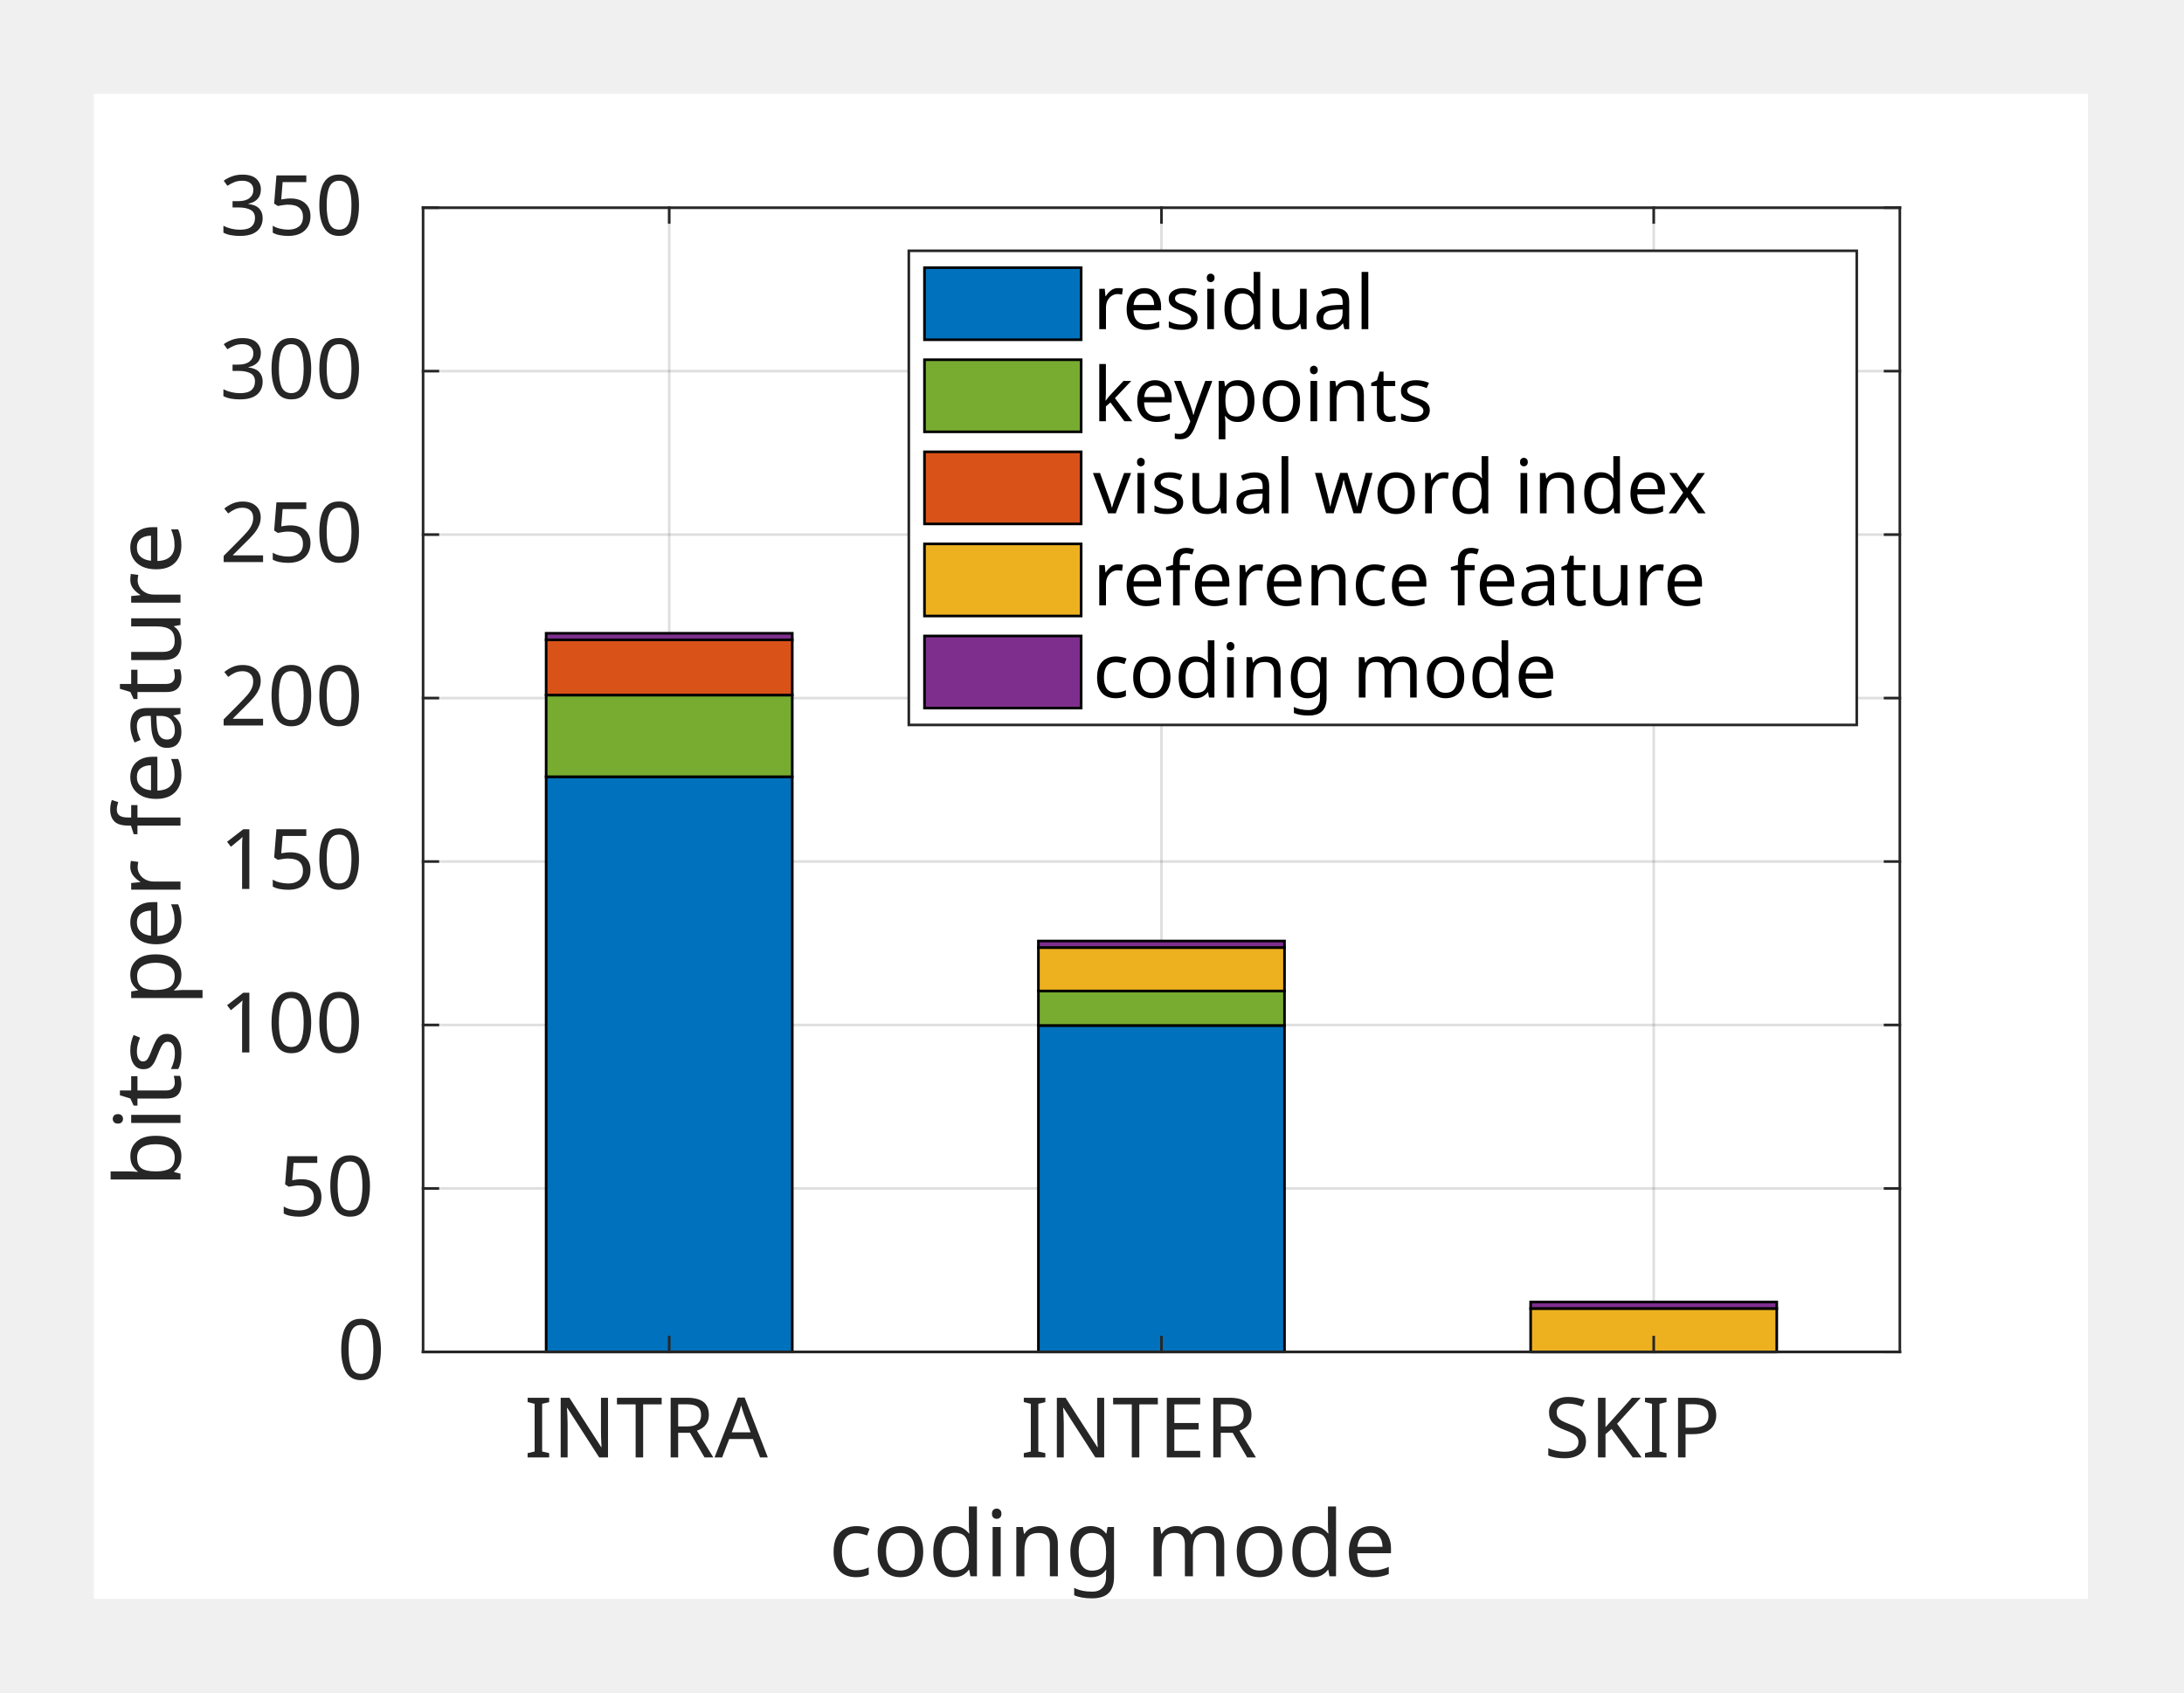
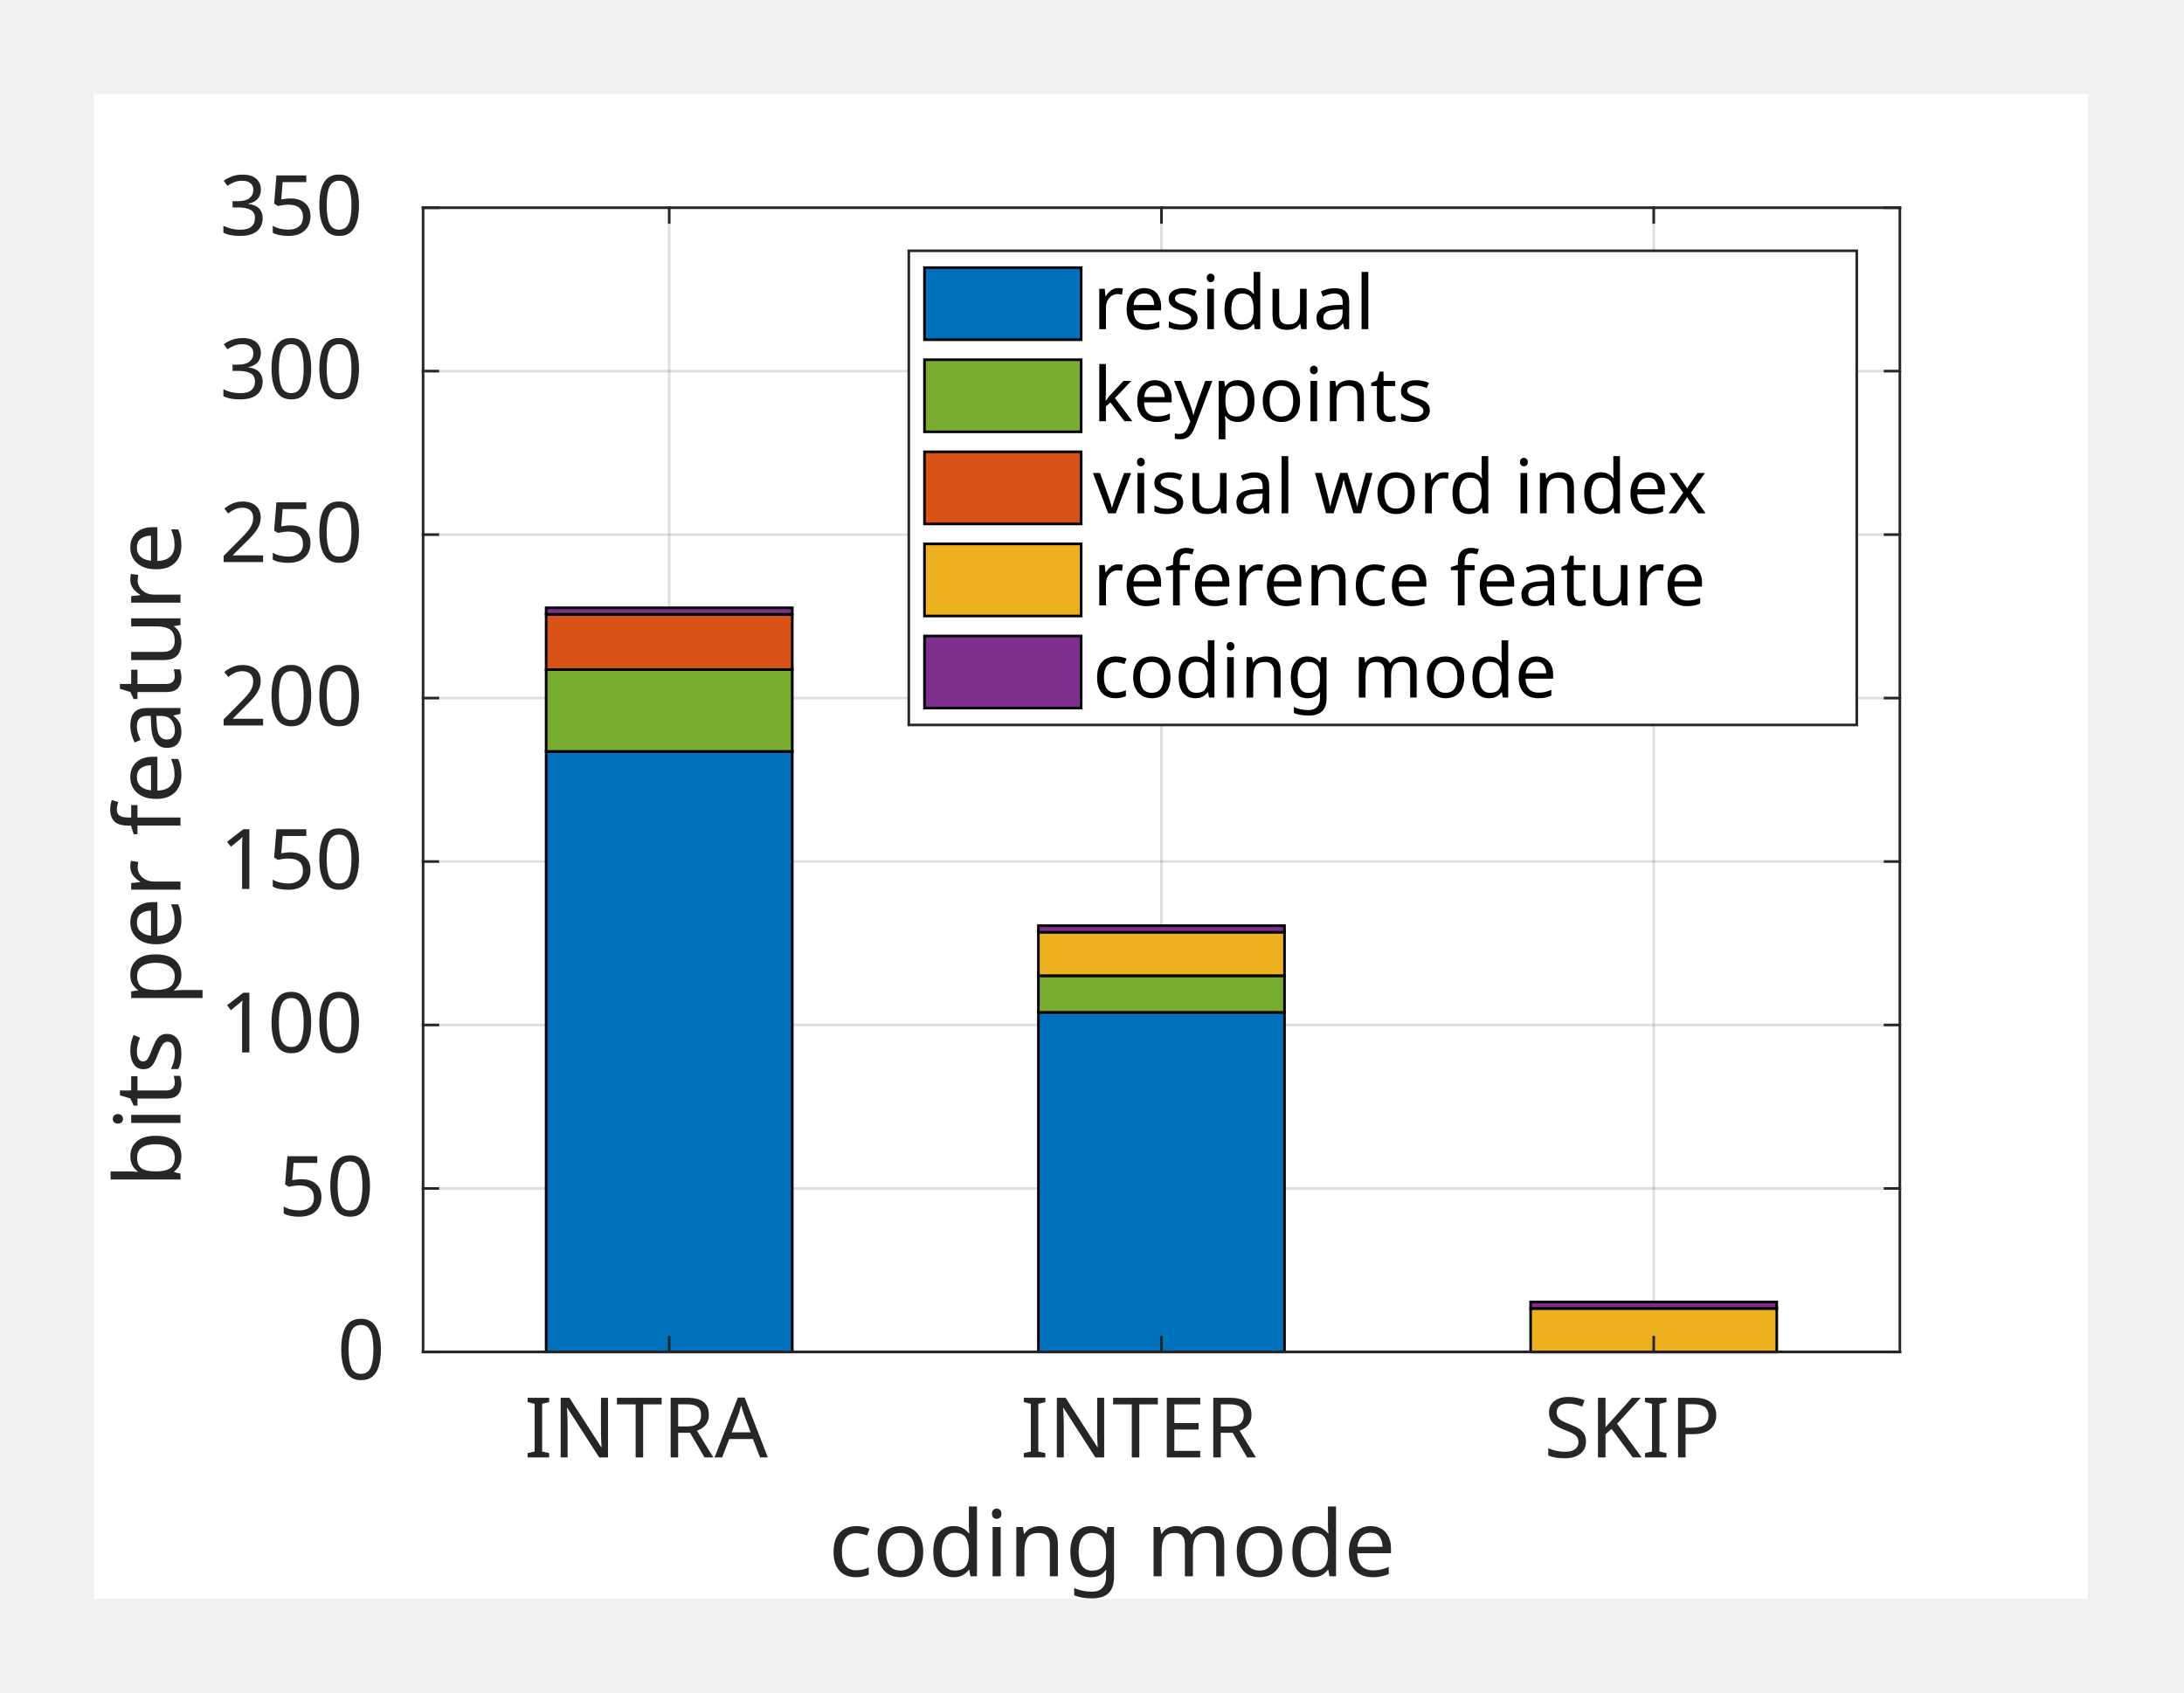
<svg xmlns="http://www.w3.org/2000/svg" xmlns:xlink="http://www.w3.org/1999/xlink" version="1.1" id="Ebene_1" x="0px" y="0px" width="418px" height="324px" viewBox="0 0 418 324" enable-background="new 0 0 418 324" xml:space="preserve">
  <g>
    <defs>
      <rect id="SVGID_1_" x="18" y="18" width="381.6" height="288" />
    </defs>
    <clipPath id="SVGID_2_">
      <use xlink:href="#SVGID_1_" overflow="visible" />
    </clipPath>
    <rect x="18" y="18" clip-path="url(#SVGID_2_)" fill="#FFFFFF" width="381.6" height="288" />
  </g>
  <rect x="18" y="18" fill="#FFFFFF" width="381.6" height="288" />
  <rect x="80.975" y="39.75" fill="#FFFFFF" width="282.639" height="219" />
  <line opacity="0.149" fill="none" stroke="#262626" stroke-width="0.5" stroke-linejoin="round" stroke-miterlimit="10" x1="128.082" y1="258.75" x2="128.082" y2="39.75" />
  <line opacity="0.149" fill="none" stroke="#262626" stroke-width="0.5" stroke-linejoin="round" stroke-miterlimit="10" x1="222.295" y1="258.75" x2="222.295" y2="39.75" />
  <line opacity="0.149" fill="none" stroke="#262626" stroke-width="0.5" stroke-linejoin="round" stroke-miterlimit="10" x1="316.508" y1="258.75" x2="316.508" y2="39.75" />
  <line opacity="0.149" fill="none" stroke="#262626" stroke-width="0.5" stroke-linejoin="round" stroke-miterlimit="10" x1="363.614" y1="258.75" x2="80.975" y2="258.75" />
  <line opacity="0.149" fill="none" stroke="#262626" stroke-width="0.5" stroke-linejoin="round" stroke-miterlimit="10" x1="363.614" y1="227.464" x2="80.975" y2="227.464" />
  <line opacity="0.149" fill="none" stroke="#262626" stroke-width="0.5" stroke-linejoin="round" stroke-miterlimit="10" x1="363.614" y1="196.179" x2="80.975" y2="196.179" />
  <line opacity="0.149" fill="none" stroke="#262626" stroke-width="0.5" stroke-linejoin="round" stroke-miterlimit="10" x1="363.614" y1="164.893" x2="80.975" y2="164.893" />
  <line opacity="0.149" fill="none" stroke="#262626" stroke-width="0.5" stroke-linejoin="round" stroke-miterlimit="10" x1="363.614" y1="133.607" x2="80.975" y2="133.607" />
  <line opacity="0.149" fill="none" stroke="#262626" stroke-width="0.5" stroke-linejoin="round" stroke-miterlimit="10" x1="363.614" y1="102.321" x2="80.975" y2="102.321" />
  <line opacity="0.149" fill="none" stroke="#262626" stroke-width="0.5" stroke-linejoin="round" stroke-miterlimit="10" x1="363.614" y1="71.036" x2="80.975" y2="71.036" />
  <line opacity="0.149" fill="none" stroke="#262626" stroke-width="0.5" stroke-linejoin="round" stroke-miterlimit="10" x1="363.614" y1="39.75" x2="80.975" y2="39.75" />
  <line fill="none" stroke="#262626" stroke-width="0.5" stroke-linejoin="round" stroke-miterlimit="10" x1="80.975" y1="258.75" x2="363.614" y2="258.75" />
-   <path fill="#0072BD" d="M245.848,258.75v-62.478h-47.106v62.478H245.848z M151.635,258.75V148.665h-47.106V258.75H151.635z" />
-   <rect x="104.528" y="148.665" fill="none" stroke="#000000" stroke-width="0.5" stroke-miterlimit="10" width="47.106" height="110.085" />
-   <rect x="198.741" y="196.272" fill="none" stroke="#000000" stroke-width="0.5" stroke-miterlimit="10" width="47.106" height="62.478" />
+   <path fill="#0072BD" d="M245.848,258.75v-64.989h-47.106v64.989H245.848z M151.635,258.75V143.819h-47.106V258.75H151.635z" />
+   <rect x="104.528" y="143.819" fill="none" stroke="#000000" stroke-width="0.5" stroke-miterlimit="10" width="47.106" height="114.931" />
+   <rect x="198.741" y="193.761" fill="none" stroke="#000000" stroke-width="0.5" stroke-miterlimit="10" width="47.106" height="64.989" />
  <polygon fill="none" stroke="#000000" stroke-width="0.5" stroke-miterlimit="10" points="292.954,258.75 292.954,258.75   340.061,258.75 " />
-   <path fill="#77AC30" d="M245.848,196.272v-6.604h-47.106v6.604H245.848z M151.635,148.665v-15.634h-47.106v15.634H151.635z" />
-   <rect x="104.528" y="133.031" fill="none" stroke="#000000" stroke-width="0.5" stroke-miterlimit="10" width="47.106" height="15.634" />
-   <rect x="198.741" y="189.669" fill="none" stroke="#000000" stroke-width="0.5" stroke-miterlimit="10" width="47.106" height="6.604" />
+   <path fill="#77AC30" d="M245.848,193.761v-7.026h-47.106v7.026H245.848z M151.635,143.819v-15.667h-47.106v15.667H151.635z" />
+   <rect x="104.528" y="128.152" fill="none" stroke="#000000" stroke-width="0.5" stroke-miterlimit="10" width="47.106" height="15.667" />
+   <rect x="198.741" y="186.734" fill="none" stroke="#000000" stroke-width="0.5" stroke-miterlimit="10" width="47.106" height="7.026" />
  <polygon fill="none" stroke="#000000" stroke-width="0.5" stroke-miterlimit="10" points="292.954,258.75 292.954,258.75   340.061,258.75 " />
-   <rect x="104.528" y="122.458" fill="#D95319" width="47.106" height="10.573" />
-   <rect x="104.528" y="122.458" fill="none" stroke="#000000" stroke-width="0.5" stroke-miterlimit="10" width="47.106" height="10.573" />
-   <polygon fill="none" stroke="#000000" stroke-width="0.5" stroke-miterlimit="10" points="198.741,189.669 198.741,189.669   245.848,189.669 " />
+   <rect x="104.528" y="117.581" fill="#D95319" width="47.106" height="10.572" />
+   <rect x="104.528" y="117.581" fill="none" stroke="#000000" stroke-width="0.5" stroke-miterlimit="10" width="47.106" height="10.572" />
+   <polygon fill="none" stroke="#000000" stroke-width="0.5" stroke-miterlimit="10" points="198.741,186.734 198.741,186.734   245.848,186.734 " />
  <polygon fill="none" stroke="#000000" stroke-width="0.5" stroke-miterlimit="10" points="292.954,258.75 292.954,258.75   340.061,258.75 " />
-   <path fill="#EDB120" d="M340.061,258.75v-8.309h-47.106v8.309H340.061z M245.848,189.669v-8.313h-47.106v8.313H245.848z" />
-   <polygon fill="none" stroke="#000000" stroke-width="0.5" stroke-miterlimit="10" points="104.528,122.458 104.528,122.458   151.635,122.458 " />
-   <rect x="198.741" y="181.355" fill="none" stroke="#000000" stroke-width="0.5" stroke-miterlimit="10" width="47.106" height="8.313" />
-   <rect x="292.954" y="250.441" fill="none" stroke="#000000" stroke-width="0.5" stroke-miterlimit="10" width="47.106" height="8.309" />
-   <path fill="#7E2F8E" d="M340.061,250.441v-1.252h-47.106v1.252H340.061z M245.848,181.355v-1.252h-47.106v1.252H245.848z   M151.635,122.458v-1.251h-47.106v1.251H151.635z" />
-   <rect x="104.528" y="121.207" fill="none" stroke="#000000" stroke-width="0.5" stroke-miterlimit="10" width="47.106" height="1.251" />
-   <rect x="198.741" y="180.104" fill="none" stroke="#000000" stroke-width="0.5" stroke-miterlimit="10" width="47.106" height="1.252" />
-   <rect x="292.954" y="249.189" fill="none" stroke="#000000" stroke-width="0.5" stroke-miterlimit="10" width="47.106" height="1.252" />
+   <path fill="#EDB120" d="M340.061,258.75v-8.313h-47.106v8.313H340.061z M245.848,186.734v-8.315h-47.106v8.315H245.848z" />
+   <polygon fill="none" stroke="#000000" stroke-width="0.5" stroke-miterlimit="10" points="104.528,117.581 104.528,117.581   151.635,117.581 " />
+   <rect x="198.741" y="178.419" fill="none" stroke="#000000" stroke-width="0.5" stroke-miterlimit="10" width="47.106" height="8.315" />
+   <rect x="292.954" y="250.437" fill="none" stroke="#000000" stroke-width="0.5" stroke-miterlimit="10" width="47.106" height="8.313" />
+   <path fill="#7E2F8E" d="M340.061,250.437v-1.251h-47.106v1.251H340.061z M245.848,178.419v-1.251h-47.106v1.251H245.848z   M151.635,117.581v-1.251h-47.106v1.251H151.635z" />
+   <rect x="104.528" y="116.329" fill="none" stroke="#000000" stroke-width="0.5" stroke-miterlimit="10" width="47.106" height="1.251" />
+   <rect x="198.741" y="177.168" fill="none" stroke="#000000" stroke-width="0.5" stroke-miterlimit="10" width="47.106" height="1.251" />
+   <rect x="292.954" y="249.186" fill="none" stroke="#000000" stroke-width="0.5" stroke-miterlimit="10" width="47.106" height="1.251" />
  <line fill="none" stroke="#262626" stroke-width="0.5" stroke-linecap="square" stroke-linejoin="round" stroke-miterlimit="10" x1="80.975" y1="258.75" x2="363.614" y2="258.75" />
  <line fill="none" stroke="#262626" stroke-width="0.5" stroke-linecap="square" stroke-linejoin="round" stroke-miterlimit="10" x1="80.975" y1="39.75" x2="363.614" y2="39.75" />
  <line fill="none" stroke="#262626" stroke-width="0.5" stroke-linecap="square" stroke-linejoin="round" stroke-miterlimit="10" x1="128.082" y1="258.75" x2="128.082" y2="255.923" />
  <line fill="none" stroke="#262626" stroke-width="0.5" stroke-linecap="square" stroke-linejoin="round" stroke-miterlimit="10" x1="222.295" y1="258.75" x2="222.295" y2="255.923" />
  <line fill="none" stroke="#262626" stroke-width="0.5" stroke-linecap="square" stroke-linejoin="round" stroke-miterlimit="10" x1="316.508" y1="258.75" x2="316.508" y2="255.923" />
  <line fill="none" stroke="#262626" stroke-width="0.5" stroke-linecap="square" stroke-linejoin="round" stroke-miterlimit="10" x1="128.082" y1="39.75" x2="128.082" y2="42.578" />
  <line fill="none" stroke="#262626" stroke-width="0.5" stroke-linecap="square" stroke-linejoin="round" stroke-miterlimit="10" x1="222.295" y1="39.75" x2="222.295" y2="42.578" />
  <line fill="none" stroke="#262626" stroke-width="0.5" stroke-linecap="square" stroke-linejoin="round" stroke-miterlimit="10" x1="316.508" y1="39.75" x2="316.508" y2="42.578" />
  <text transform="matrix(0.9996 0 0 1 100.3423 278.9502)" fill="#262626" font-family="'Arial-BoldMT'" font-size="16">INTRA</text>
  <text transform="matrix(0.9996 0 0 1 195.3057 278.9502)" fill="#262626" font-family="'Arial-BoldMT'" font-size="16">INTER</text>
  <text transform="matrix(0.9996 0 0 1 295.5156 278.9502)" fill="#262626" font-family="'Arial-BoldMT'" font-size="16">SKIP</text>
  <text transform="matrix(0.9996 0 0 1 158.5698 301.7002)" fill="#262626" font-family="'Arial-BoldMT'" font-size="17.6">coding mode</text>
  <line fill="none" stroke="#262626" stroke-width="0.5" stroke-linecap="square" stroke-linejoin="round" stroke-miterlimit="10" x1="80.975" y1="258.75" x2="80.975" y2="39.75" />
  <line fill="none" stroke="#262626" stroke-width="0.5" stroke-linecap="square" stroke-linejoin="round" stroke-miterlimit="10" x1="363.614" y1="258.75" x2="363.614" y2="39.75" />
  <line fill="none" stroke="#262626" stroke-width="0.5" stroke-linecap="square" stroke-linejoin="round" stroke-miterlimit="10" x1="80.975" y1="258.75" x2="83.802" y2="258.75" />
  <line fill="none" stroke="#262626" stroke-width="0.5" stroke-linecap="square" stroke-linejoin="round" stroke-miterlimit="10" x1="80.975" y1="227.464" x2="83.802" y2="227.464" />
  <line fill="none" stroke="#262626" stroke-width="0.5" stroke-linecap="square" stroke-linejoin="round" stroke-miterlimit="10" x1="80.975" y1="196.179" x2="83.802" y2="196.179" />
  <line fill="none" stroke="#262626" stroke-width="0.5" stroke-linecap="square" stroke-linejoin="round" stroke-miterlimit="10" x1="80.975" y1="164.893" x2="83.802" y2="164.893" />
  <line fill="none" stroke="#262626" stroke-width="0.5" stroke-linecap="square" stroke-linejoin="round" stroke-miterlimit="10" x1="80.975" y1="133.607" x2="83.802" y2="133.607" />
  <line fill="none" stroke="#262626" stroke-width="0.5" stroke-linecap="square" stroke-linejoin="round" stroke-miterlimit="10" x1="80.975" y1="102.321" x2="83.802" y2="102.321" />
  <line fill="none" stroke="#262626" stroke-width="0.5" stroke-linecap="square" stroke-linejoin="round" stroke-miterlimit="10" x1="80.975" y1="71.036" x2="83.802" y2="71.036" />
  <line fill="none" stroke="#262626" stroke-width="0.5" stroke-linecap="square" stroke-linejoin="round" stroke-miterlimit="10" x1="80.975" y1="39.75" x2="83.802" y2="39.75" />
  <line fill="none" stroke="#262626" stroke-width="0.5" stroke-linecap="square" stroke-linejoin="round" stroke-miterlimit="10" x1="363.614" y1="258.75" x2="360.788" y2="258.75" />
  <line fill="none" stroke="#262626" stroke-width="0.5" stroke-linecap="square" stroke-linejoin="round" stroke-miterlimit="10" x1="363.614" y1="227.464" x2="360.788" y2="227.464" />
  <line fill="none" stroke="#262626" stroke-width="0.5" stroke-linecap="square" stroke-linejoin="round" stroke-miterlimit="10" x1="363.614" y1="196.179" x2="360.788" y2="196.179" />
  <line fill="none" stroke="#262626" stroke-width="0.5" stroke-linecap="square" stroke-linejoin="round" stroke-miterlimit="10" x1="363.614" y1="164.893" x2="360.788" y2="164.893" />
  <line fill="none" stroke="#262626" stroke-width="0.5" stroke-linecap="square" stroke-linejoin="round" stroke-miterlimit="10" x1="363.614" y1="133.607" x2="360.788" y2="133.607" />
  <line fill="none" stroke="#262626" stroke-width="0.5" stroke-linecap="square" stroke-linejoin="round" stroke-miterlimit="10" x1="363.614" y1="102.321" x2="360.788" y2="102.321" />
  <line fill="none" stroke="#262626" stroke-width="0.5" stroke-linecap="square" stroke-linejoin="round" stroke-miterlimit="10" x1="363.614" y1="71.036" x2="360.788" y2="71.036" />
  <line fill="none" stroke="#262626" stroke-width="0.5" stroke-linecap="square" stroke-linejoin="round" stroke-miterlimit="10" x1="363.614" y1="39.75" x2="360.788" y2="39.75" />
  <text transform="matrix(0.9996 0 0 1 64.5317 264)" fill="#262626" font-family="'Arial-BoldMT'" font-size="16">0</text>
  <text transform="matrix(0.9996 0 0 1 53.2861 232.7148)" fill="#262626" font-family="'Arial-BoldMT'" font-size="16">50</text>
  <text transform="matrix(0.9996 0 0 1 42.0405 201.4287)" fill="#262626" font-family="'Arial-BoldMT'" font-size="16">100</text>
  <text transform="matrix(0.9996 0 0 1 42.0405 170.1436)" fill="#262626" font-family="'Arial-BoldMT'" font-size="16">150</text>
  <text transform="matrix(0.9996 0 0 1 42.0405 138.8569)" fill="#262626" font-family="'Arial-BoldMT'" font-size="16">200</text>
  <text transform="matrix(0.9996 0 0 1 42.0405 107.5713)" fill="#262626" font-family="'Arial-BoldMT'" font-size="16">250</text>
  <text transform="matrix(0.9996 0 0 1 42.0405 76.2856)" fill="#262626" font-family="'Arial-BoldMT'" font-size="16">300</text>
  <text transform="matrix(0.9996 0 0 1 42.0405 45)" fill="#262626" font-family="'Arial-BoldMT'" font-size="16">350</text>
  <text transform="matrix(-4.335037e-008 -1.0004 1 -4.335037e-008 34.5439 227.25)" fill="#262626" font-family="'Arial-BoldMT'" font-size="17.593">bits per feature</text>
  <rect x="173.938" y="48" fill="#FFFFFF" width="181.429" height="90.75" />
  <text transform="matrix(0.9996 0 0 1 209.1748 63)" font-family="'Arial-BoldMT'" font-size="14.4">residual</text>
  <rect x="176.938" y="51.225" fill="#0072BD" width="29.988" height="13.8" />
  <rect x="176.938" y="51.225" fill="none" stroke="#000000" stroke-width="0.5" stroke-miterlimit="10" width="29.988" height="13.8" />
  <text transform="matrix(0.9996 0 0 1 209.1748 80.625)" font-family="'Arial-BoldMT'" font-size="14.4">keypoints</text>
  <rect x="176.938" y="68.85" fill="#77AC30" width="29.988" height="13.8" />
  <rect x="176.938" y="68.85" fill="none" stroke="#000000" stroke-width="0.5" stroke-miterlimit="10" width="29.988" height="13.8" />
  <text transform="matrix(0.9996 0 0 1 209.1748 98.25)" font-family="'Arial-BoldMT'" font-size="14.4">visual word index</text>
  <rect x="176.938" y="86.475" fill="#D95319" width="29.988" height="13.8" />
  <rect x="176.938" y="86.475" fill="none" stroke="#000000" stroke-width="0.5" stroke-miterlimit="10" width="29.988" height="13.8" />
  <text transform="matrix(0.9996 0 0 1 209.1748 115.875)" font-family="'Arial-BoldMT'" font-size="14.4">reference feature</text>
  <rect x="176.938" y="104.1" fill="#EDB120" width="29.988" height="13.8" />
  <rect x="176.938" y="104.1" fill="none" stroke="#000000" stroke-width="0.5" stroke-miterlimit="10" width="29.988" height="13.8" />
  <text transform="matrix(0.9996 0 0 1 209.1748 133.5)" font-family="'Arial-BoldMT'" font-size="14.4">coding mode</text>
  <rect x="176.938" y="121.725" fill="#7E2F8E" width="29.988" height="13.8" />
  <rect x="176.938" y="121.725" fill="none" stroke="#000000" stroke-width="0.5" stroke-miterlimit="10" width="29.988" height="13.8" />
  <rect x="173.938" y="48" fill="none" stroke="#262626" stroke-width="0.5" stroke-miterlimit="10" width="181.429" height="90.75" />
</svg>
